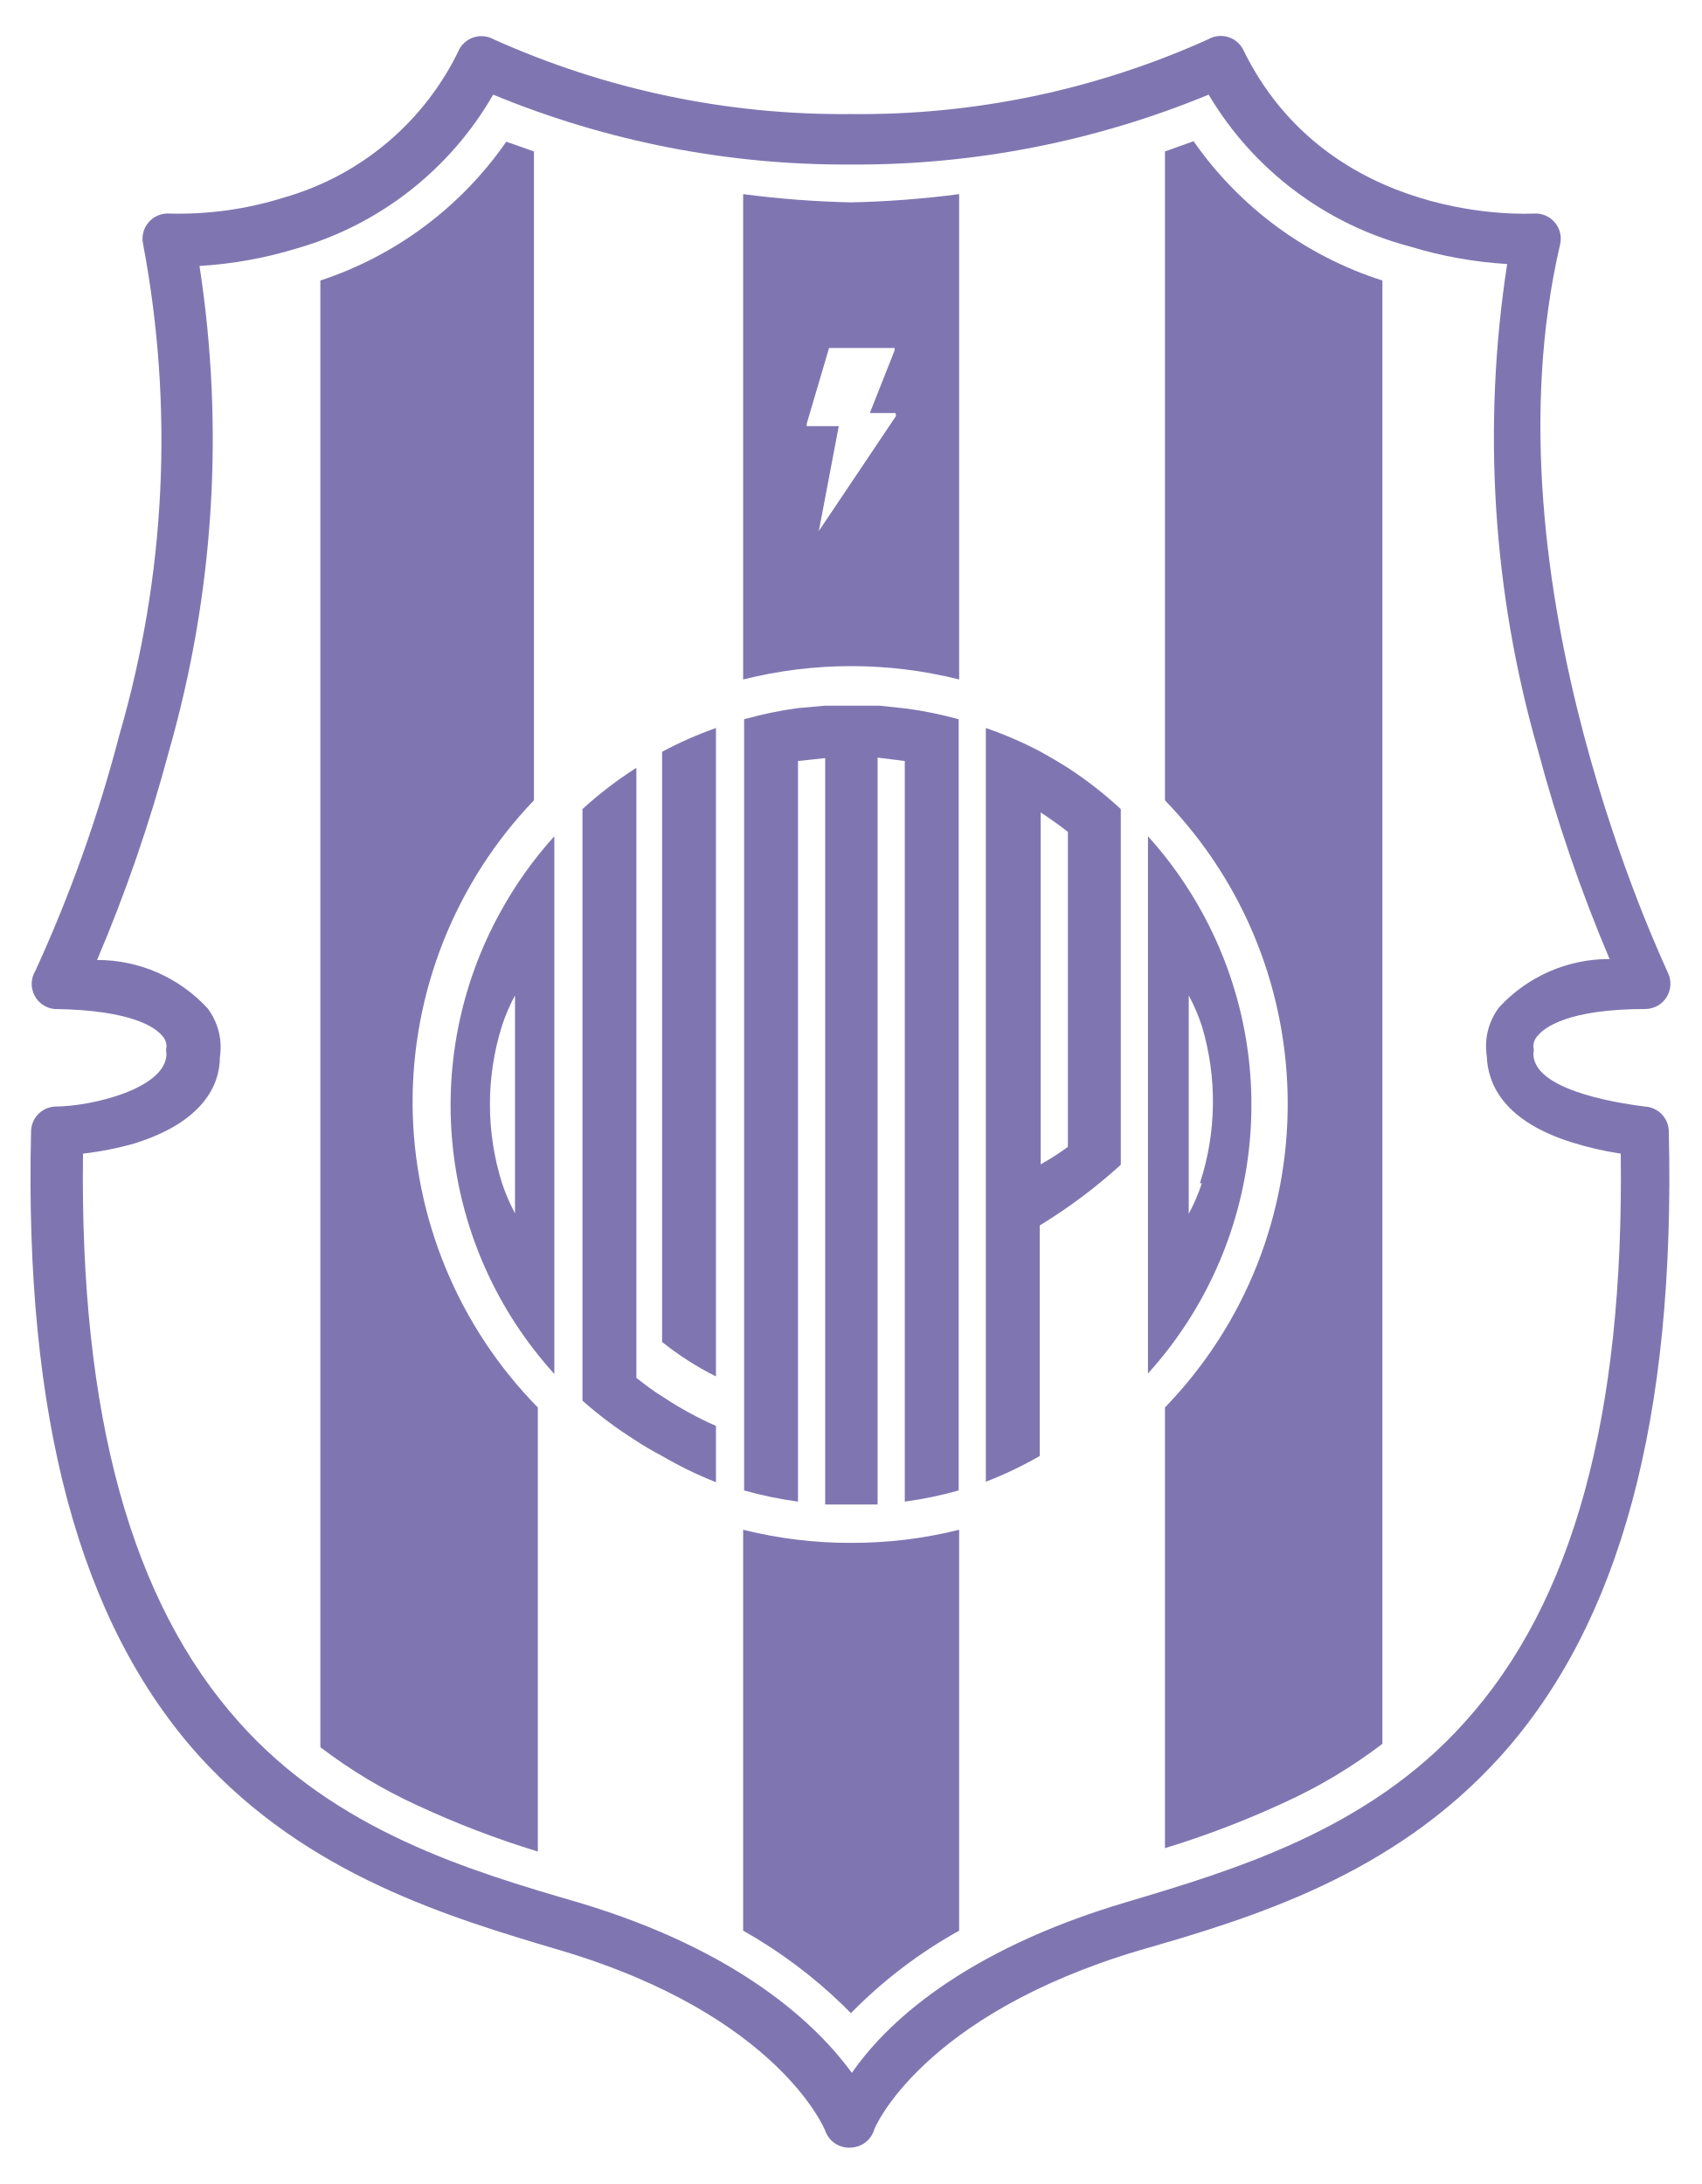
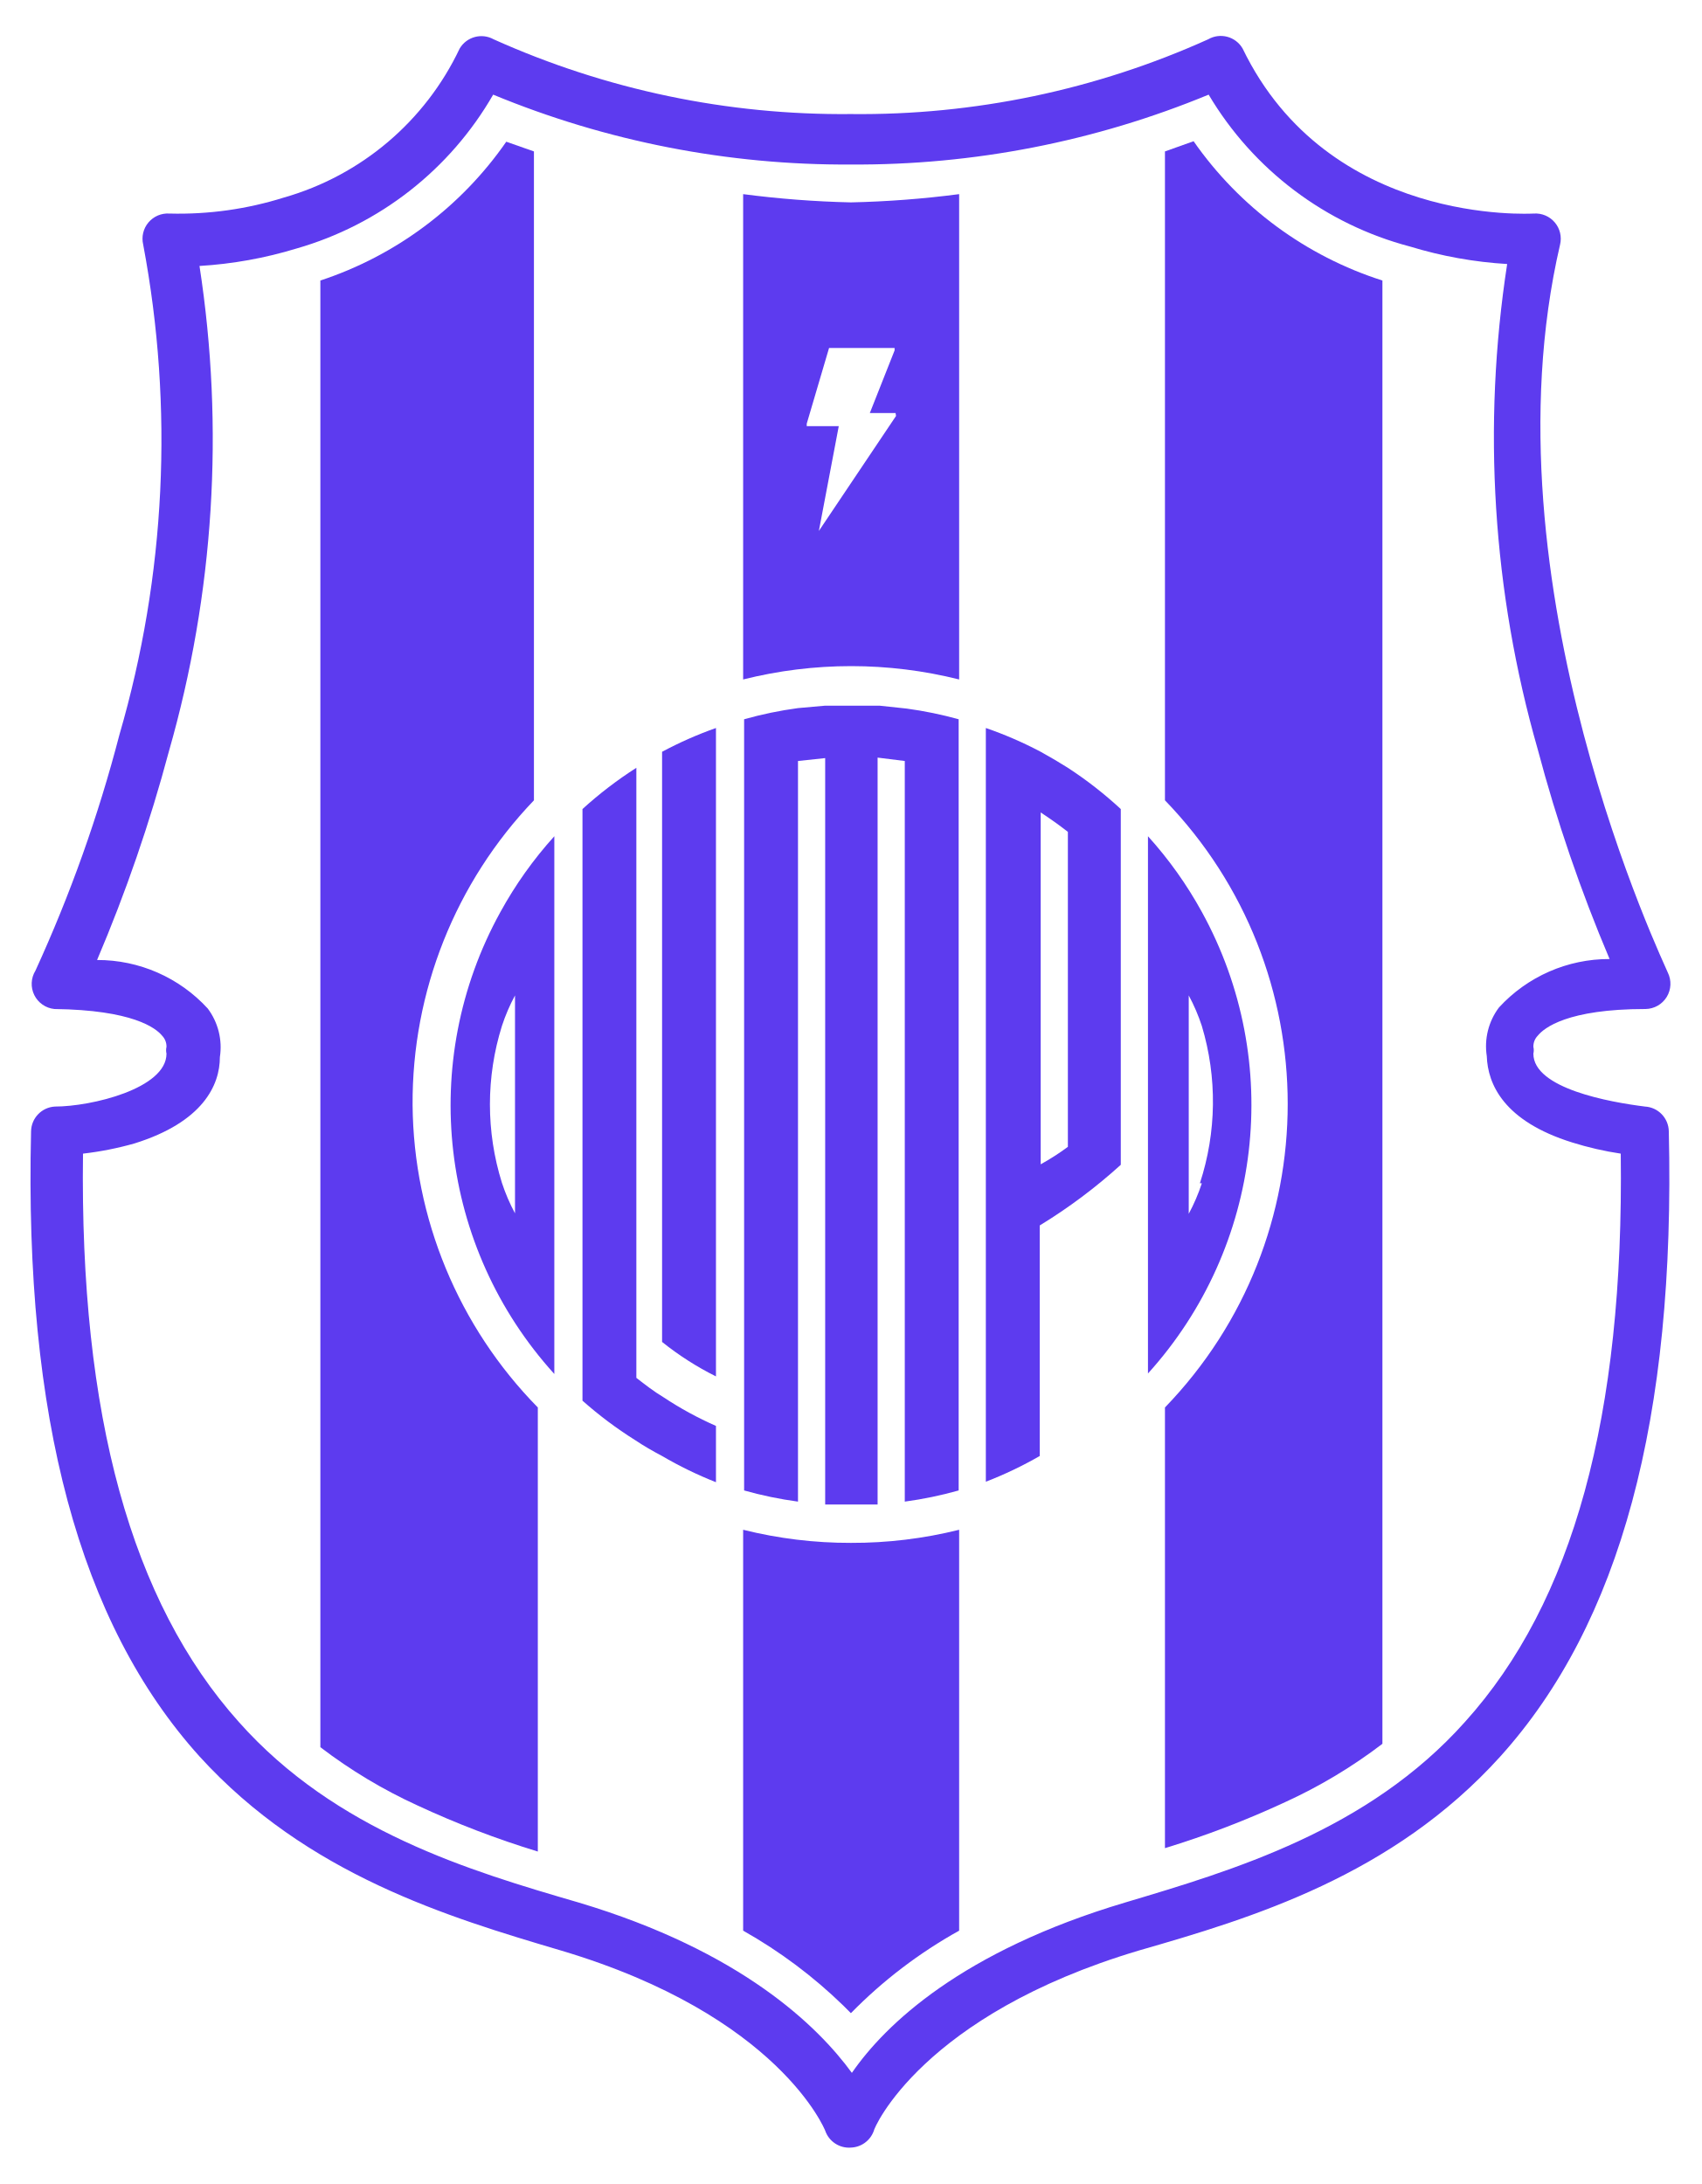
<svg xmlns="http://www.w3.org/2000/svg" id="Capa_1" data-name="Capa 1" viewBox="0 0 35.06 45">
  <defs>
-     <style>.cls-1{fill:#7f76b1;}</style>
+     <style>.cls-1{fill:#5d3bef;}</style>
  </defs>
  <path class="cls-1" d="M17.53,44.25A0.52,0.52,0,0,1,17,43.9s-0.94-2.37-5.44-3.71c-2.33-.69-5.23-1.56-7.45-4-2.48-2.75-3.61-7-3.47-12.88a0.52,0.52,0,0,1,.49-0.51c0.75,0,2.3-.37,2.3-1.09a0.3,0.3,0,0,1,0-.14,0.32,0.32,0,0,0-.09-0.23c-0.13-.16-0.61-0.53-2.22-0.55A0.52,0.52,0,0,1,.73,20a29.44,29.44,0,0,0,1.73-4.86,21.74,21.74,0,0,0,.49-10.1,0.52,0.52,0,0,1,.54-0.64,7.22,7.22,0,0,0,2.36-.33A5.75,5.75,0,0,0,9.47,1,0.52,0.52,0,0,1,10.17.81a17.51,17.51,0,0,0,7.36,1.54A17.42,17.42,0,0,0,24.89.81,0.52,0.52,0,0,1,25.6,1c1.77,3.66,5.94,3.4,6,3.4a0.52,0.52,0,0,1,.54.64c-1.63,7,2.18,14.88,2.22,15a0.52,0.52,0,0,1-.46.75c-1.61,0-2.09.39-2.22,0.55a0.32,0.32,0,0,0-.09.23,0.3,0.3,0,0,1,0,.14c0,0.72,1.58,1,2.3,1.09a0.52,0.52,0,0,1,.49.51c0.14,5.92-1,10.14-3.47,12.88-2.22,2.46-5.12,3.33-7.45,4C19,41.52,18,43.85,18,43.91a0.52,0.52,0,0,1-.48.34h0ZM1.71,23.77c-0.07,5.4,1,9.24,3.21,11.71,2,2.25,4.77,3.07,7,3.72,3.35,1,4.93,2.55,5.63,3.51,0.69-1,2.27-2.51,5.63-3.51,2.21-.66,5-1.48,7-3.72,2.23-2.47,3.28-6.3,3.21-11.71a6.67,6.67,0,0,1-1-.23c-1.41-.44-1.74-1.2-1.76-1.78a1.33,1.33,0,0,1,.25-1,3.08,3.08,0,0,1,2.28-1,32.18,32.18,0,0,1-1.48-4.32,23.38,23.38,0,0,1-.63-10,8.59,8.59,0,0,1-2-.36A6.85,6.85,0,0,1,24.9,1.95a19,19,0,0,1-7.37,1.44,19,19,0,0,1-7.37-1.44A6.85,6.85,0,0,1,6.11,5.12a8.59,8.59,0,0,1-2,.36,23.38,23.38,0,0,1-.63,10A32.18,32.18,0,0,1,2,19.78a3.08,3.08,0,0,1,2.28,1,1.33,1.33,0,0,1,.25,1c0,0.58-.35,1.34-1.76,1.78A6.67,6.67,0,0,1,1.71,23.77Z" />
  <path class="cls-1" d="M19.75,14.82V30.71a8.06,8.06,0,0,1-1.11.23V15.68l-0.56-.07V31l-0.56,0L17,31V15.62l-0.56.06V30.94a8.07,8.07,0,0,1-1.11-.23V14.82a8.07,8.07,0,0,1,1.11-.23L17,14.54l0.56,0,0.56,0,0.56,0.06A8.06,8.06,0,0,1,19.75,14.82Z" />
  <path class="cls-1" d="M22,15.82q-0.27-.17-0.56-0.33A8,8,0,0,0,20.31,15V30.53A8,8,0,0,0,21.42,30V25.25A11.06,11.06,0,0,0,23.09,24V16.67A8.21,8.21,0,0,0,22,15.82Zm0,7.81a5.16,5.16,0,0,1-.56.36V16.74q0.29,0.19.56,0.4v6.49Z" />
  <path class="cls-1" d="M14.75,29.38v1.16A8,8,0,0,1,13.64,30c-0.19-.1-0.38-0.21-0.56-0.33A8.21,8.21,0,0,1,12,28.86V16.67a8.21,8.21,0,0,1,1.11-.85V28.39c0.18,0.14.36,0.28,0.56,0.4A7.18,7.18,0,0,0,14.75,29.38Z" />
  <path class="cls-1" d="M14.75,15V28.36a6.2,6.2,0,0,1-1.11-.71V15.49A8,8,0,0,1,14.75,15Z" />
  <path class="cls-1" d="M10.31,18.79a8.24,8.24,0,0,0,1.11,9.52V17.23A8.23,8.23,0,0,0,10.31,18.79ZM10.61,25a3.87,3.87,0,0,1-.27-0.63,5.41,5.41,0,0,1,0-3.23,3.87,3.87,0,0,1,.27-0.63V25Z" />
  <path class="cls-1" d="M24.76,18.79a8.22,8.22,0,0,0-1.11-1.56V28.3A8.25,8.25,0,0,0,24.76,18.79Zm0,5.59a3.87,3.87,0,0,1-.27.63v-4.5a3.87,3.87,0,0,1,.27.63A5.41,5.41,0,0,1,24.72,24.38Z" />
  <path class="cls-1" d="M17.53,4.17A20.68,20.68,0,0,1,15.31,4V14a9.14,9.14,0,0,1,4.45,0V4A20.66,20.66,0,0,1,17.53,4.17Zm0.93,4.4-1.59,2.37,0,0a0,0,0,0,1,0,0l0.41-2.16H16.62a0,0,0,0,1,0-.05l0.46-1.56a0,0,0,0,1,0,0h1.35a0,0,0,0,1,0,.05L17.92,8.51h0.53A0,0,0,0,1,18.46,8.57Z" />
  <path class="cls-1" d="M24.59,2.91L24,3.12V16.49A9,9,0,0,1,24,29v9.08a19.16,19.16,0,0,0,2.48-.95,10.45,10.45,0,0,0,2-1.2V5.78A7.53,7.53,0,0,1,24.59,2.91Z" />
  <path class="cls-1" d="M8.5,22.77A9,9,0,0,1,11,16.49V3.12l-0.57-.2A7.53,7.53,0,0,1,6.6,5.78V36a10.47,10.47,0,0,0,2,1.2,19.13,19.13,0,0,0,2.48.95V29A9,9,0,0,1,8.5,22.77Z" />
  <path class="cls-1" d="M17.53,31.79a9.09,9.09,0,0,1-2.22-.27v8.26a10,10,0,0,1,2.07,1.55l0.15,0.15a9.77,9.77,0,0,1,2.23-1.7V31.52A9.09,9.09,0,0,1,17.53,31.79Z" />
</svg>
